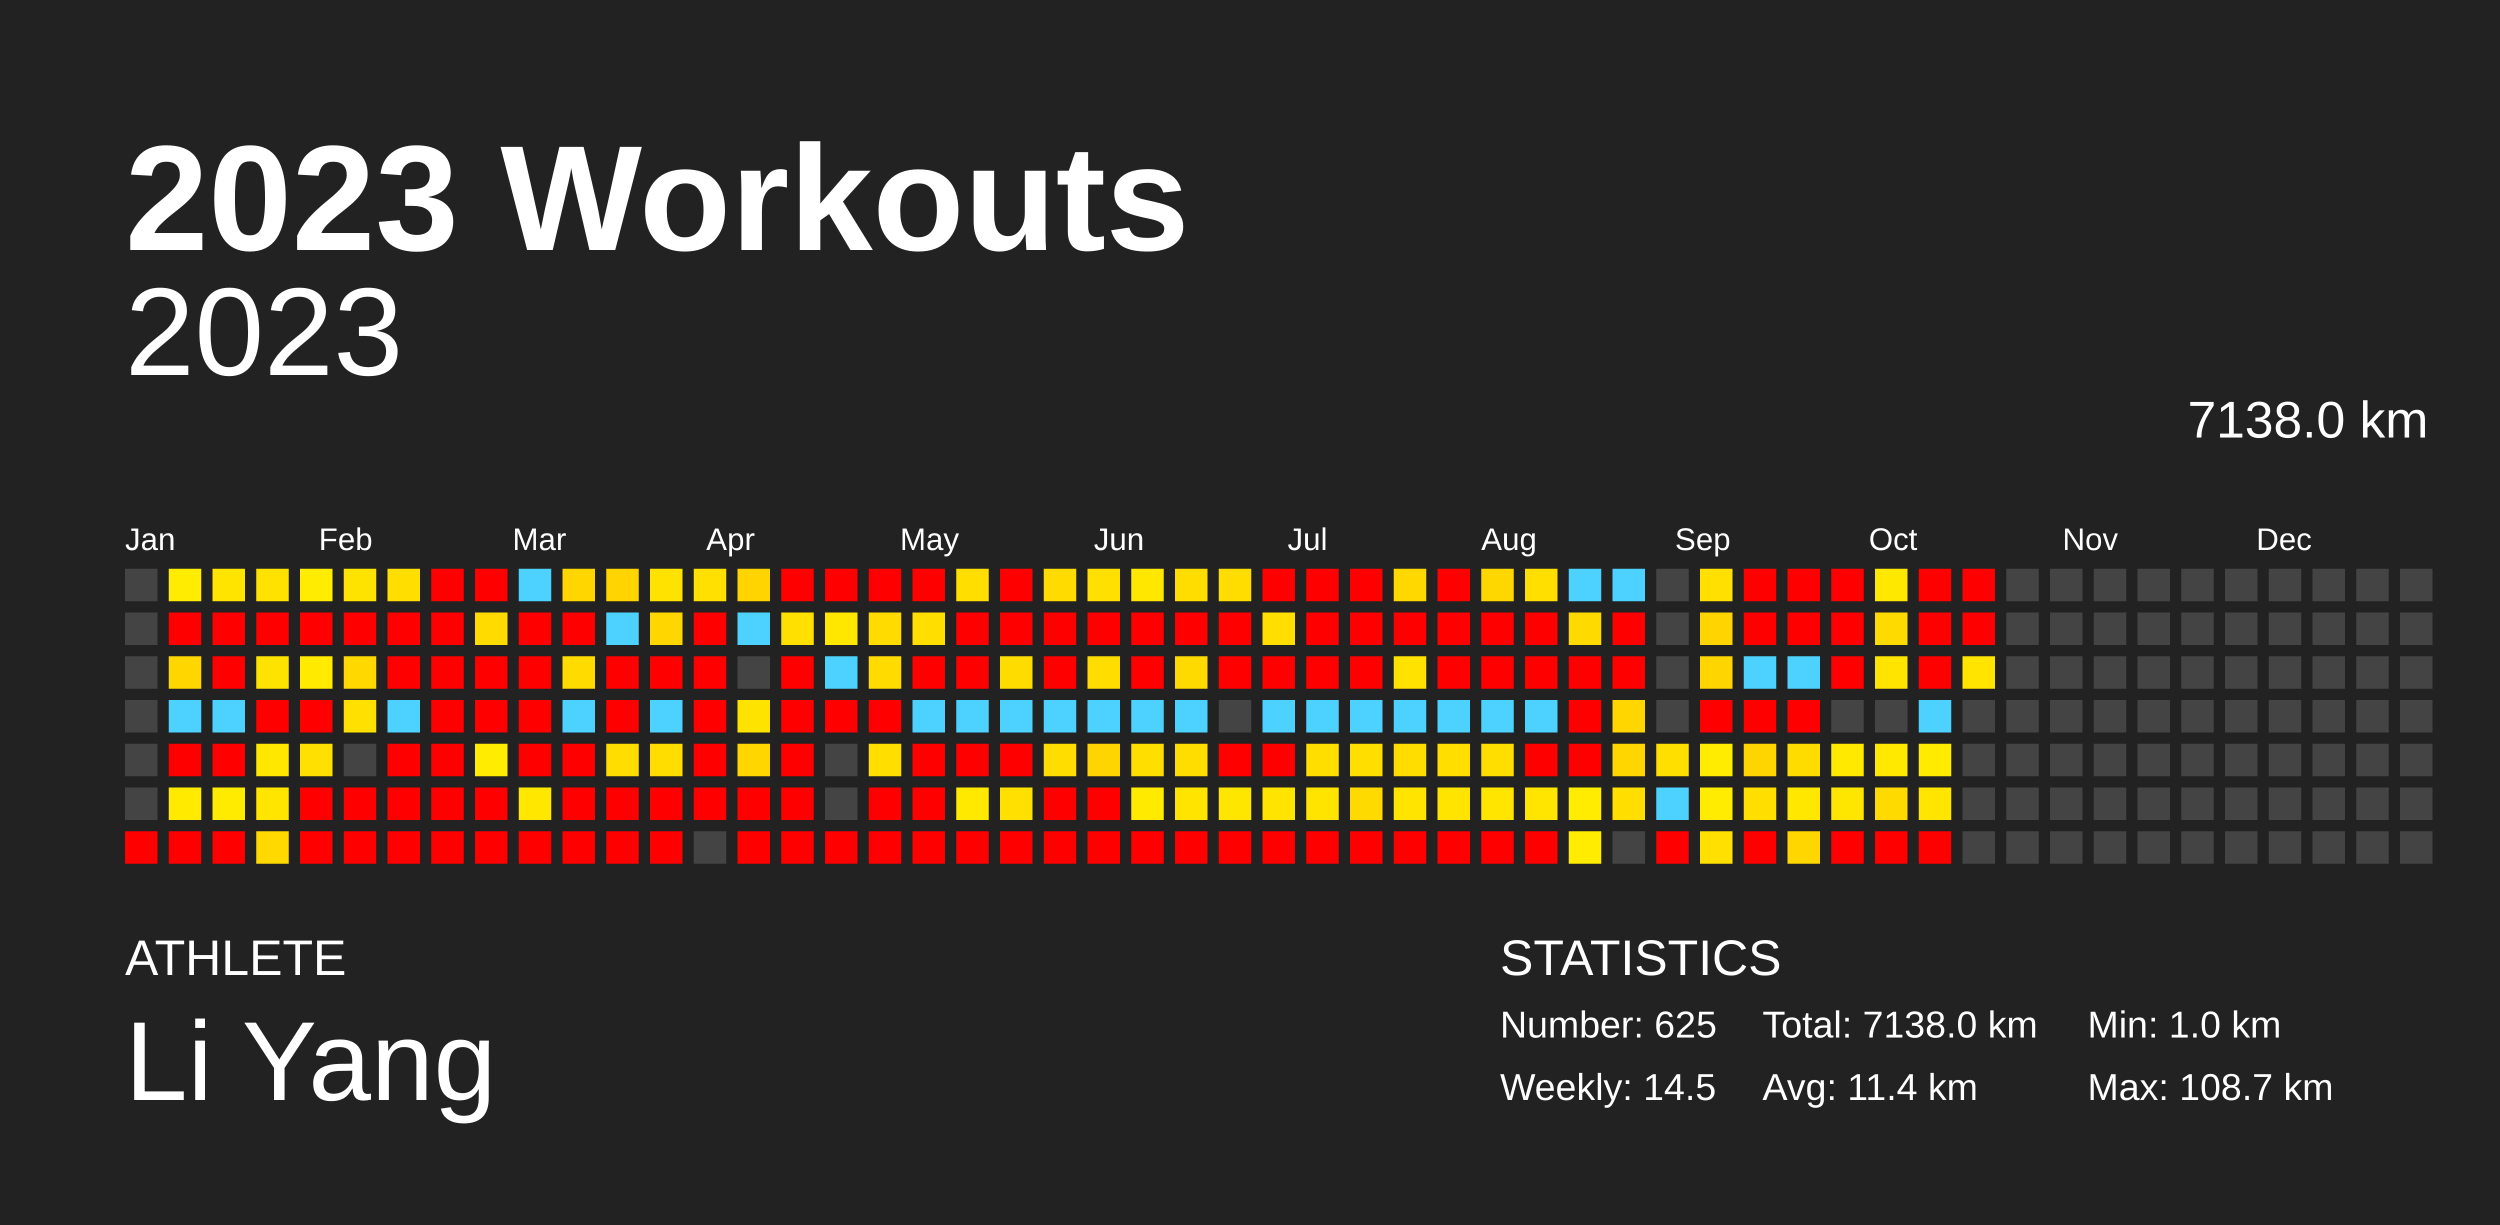
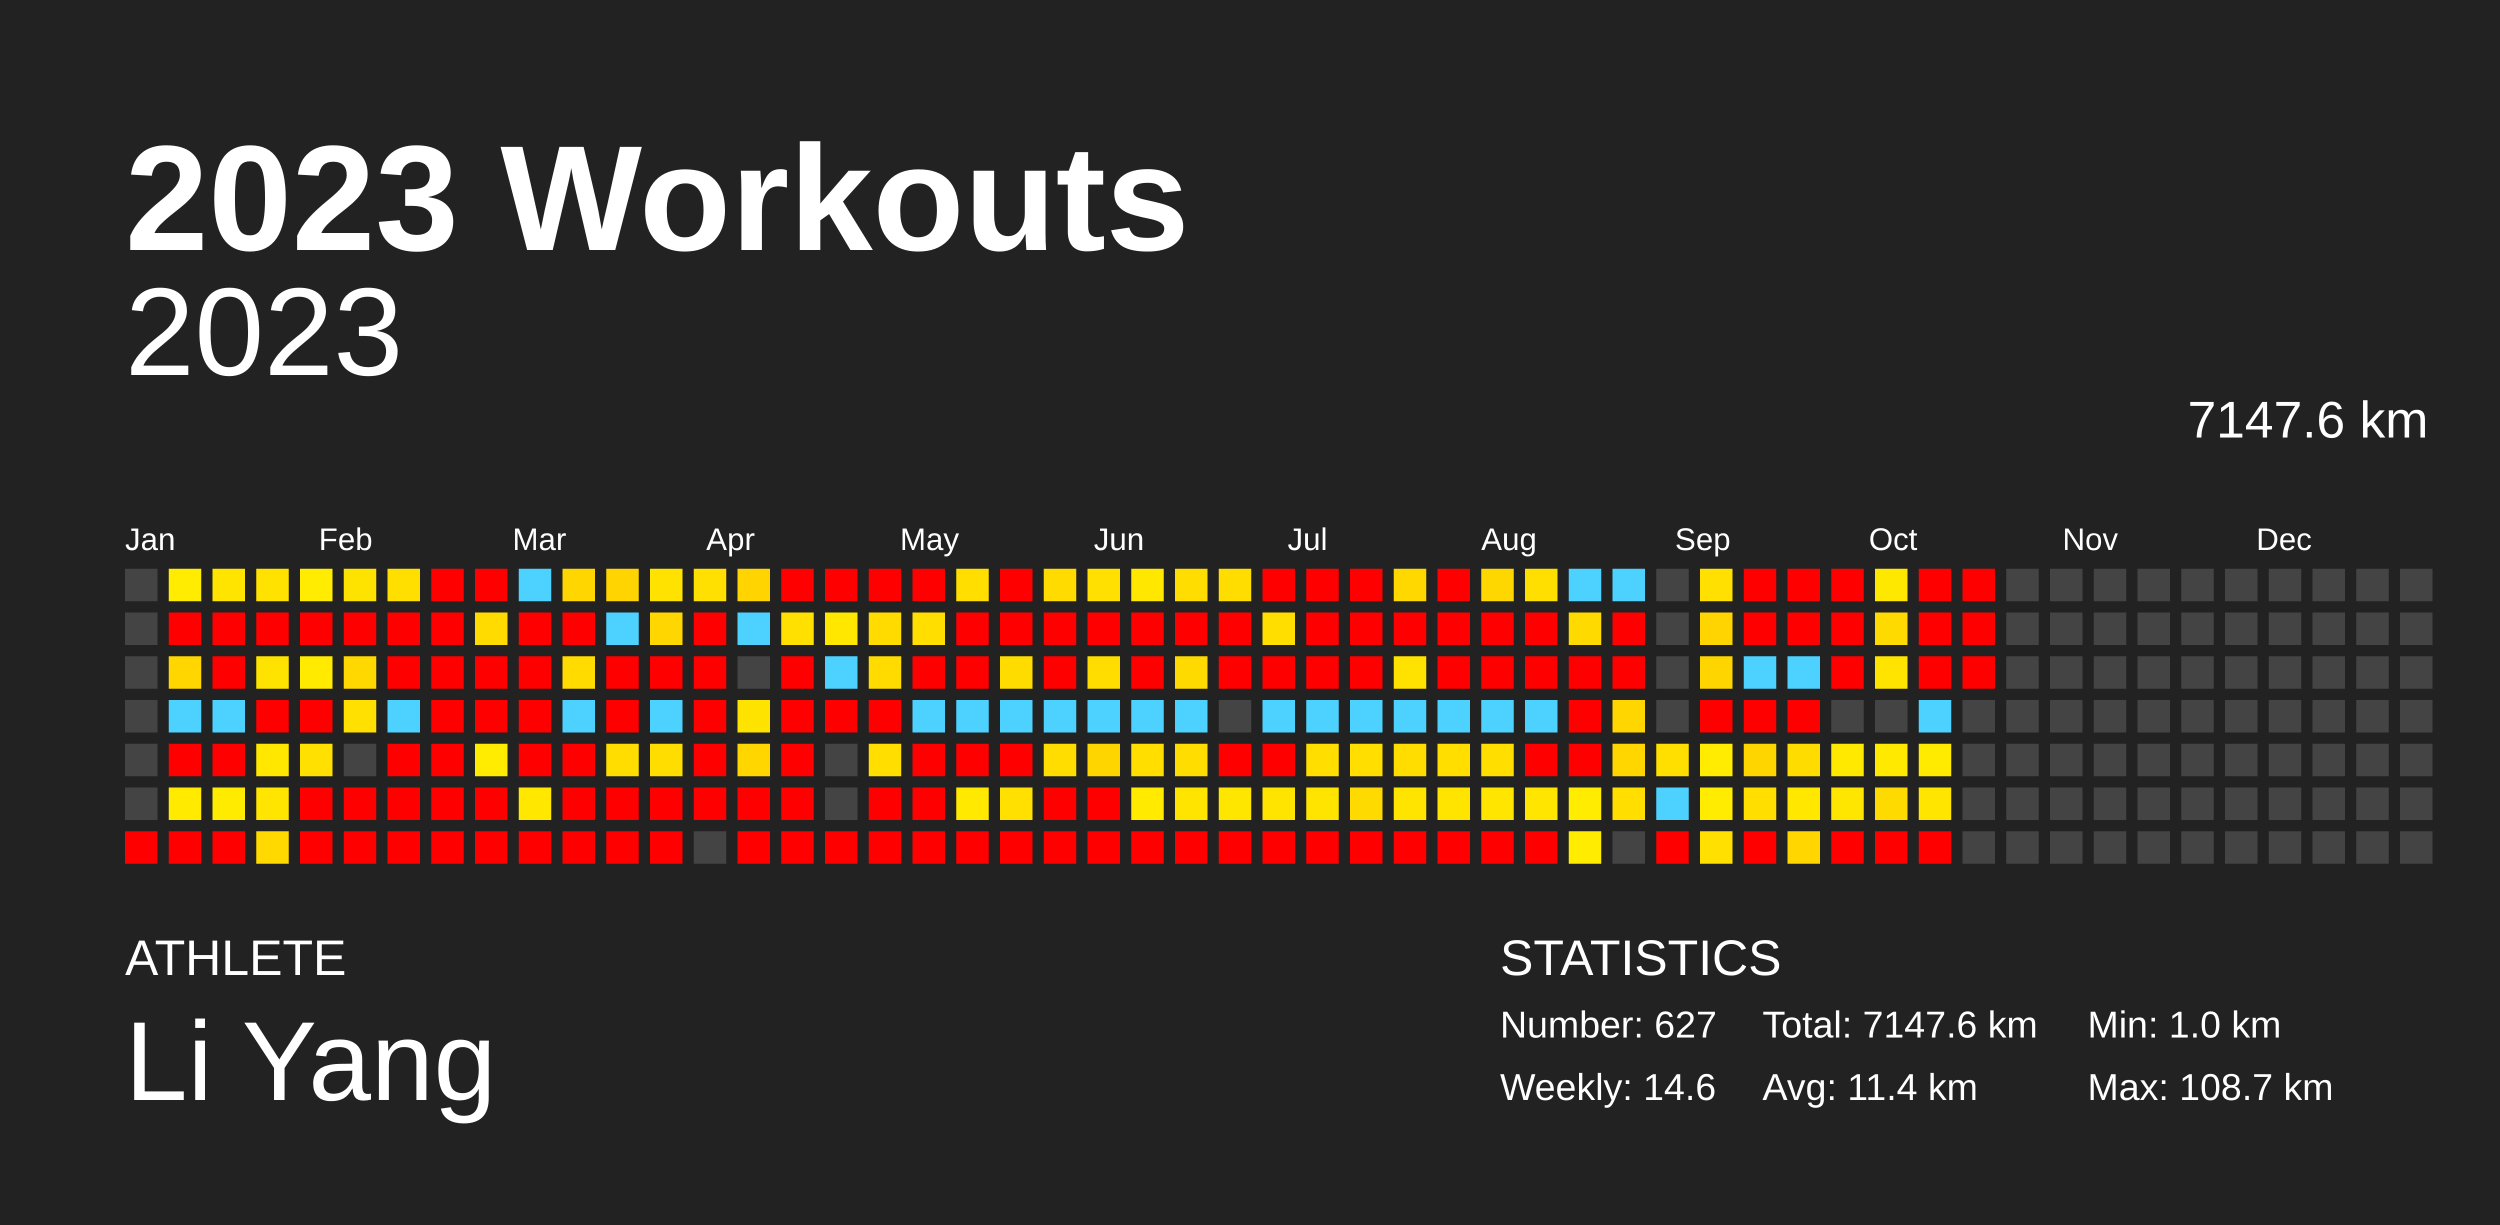
<svg xmlns="http://www.w3.org/2000/svg" baseProfile="full" height="98mm" version="1.1" viewBox="0,0,200,98" width="200mm">
  <defs />
  <rect fill="#222222" height="98" width="200" x="0" y="0" />
  <text fill="#FFFFFF" style="font-size:12px; font-family:Arial; font-weight:bold;" x="10" y="20">2023 Workouts</text>
  <text fill="#FFFFFF" style="font-size:4px; font-family:Arial" x="10" y="78">ATHLETE</text>
  <text fill="#FFFFFF" style="font-size:9px; font-family:Arial" x="10" y="88">Li Yang</text>
  <text fill="#FFFFFF" style="font-size:4px; font-family:Arial" x="120" y="78">STATISTICS</text>
-   <text fill="#FFFFFF" style="font-size:3px; font-family:Arial" x="120" y="83">Number: 625</text>
-   <text fill="#FFFFFF" style="font-size:3px; font-family:Arial" x="120" y="88">Weekly: 14.5</text>
-   <text fill="#FFFFFF" style="font-size:3px; font-family:Arial" x="141" y="83">Total: 7138.0 km</text>
+   <text fill="#FFFFFF" style="font-size:3px; font-family:Arial" x="120" y="83">Number: 627</text>
+   <text fill="#FFFFFF" style="font-size:3px; font-family:Arial" x="120" y="88">Weekly: 14.6</text>
+   <text fill="#FFFFFF" style="font-size:3px; font-family:Arial" x="141" y="83">Total: 7147.6 km</text>
  <text fill="#FFFFFF" style="font-size:3px; font-family:Arial" x="141" y="88">Avg: 11.4 km</text>
  <text fill="#FFFFFF" style="font-size:3px; font-family:Arial" x="167" y="83">Min: 1.0 km</text>
  <text fill="#FFFFFF" style="font-size:3px; font-family:Arial" x="167" y="88">Max: 108.7 km</text>
  <text alignment-baseline="hanging" fill="#FFFFFF" style="font-size:10.0px; font-family:Arial;" x="10" y="30">2023</text>
-   <text alignment-baseline="hanging" fill="#FFFFFF" style="font-size:4.125px; font-family:Arial;" x="175" y="35">7138.0 km</text>
+   <text alignment-baseline="hanging" fill="#FFFFFF" style="font-size:4.125px; font-family:Arial;" x="175" y="35">7147.6 km</text>
  <text fill="#FFFFFF" style="font-size:2.5px; font-family:Arial" x="10.0" y="44">Jan</text>
  <text fill="#FFFFFF" style="font-size:2.5px; font-family:Arial" x="25.5" y="44">Feb</text>
  <text fill="#FFFFFF" style="font-size:2.5px; font-family:Arial" x="41.0" y="44">Mar</text>
  <text fill="#FFFFFF" style="font-size:2.5px; font-family:Arial" x="56.5" y="44">Apr</text>
  <text fill="#FFFFFF" style="font-size:2.5px; font-family:Arial" x="72.0" y="44">May</text>
  <text fill="#FFFFFF" style="font-size:2.5px; font-family:Arial" x="87.5" y="44">Jun</text>
  <text fill="#FFFFFF" style="font-size:2.5px; font-family:Arial" x="103.0" y="44">Jul</text>
  <text fill="#FFFFFF" style="font-size:2.5px; font-family:Arial" x="118.5" y="44">Aug</text>
  <text fill="#FFFFFF" style="font-size:2.5px; font-family:Arial" x="134.0" y="44">Sep</text>
  <text fill="#FFFFFF" style="font-size:2.5px; font-family:Arial" x="149.5" y="44">Oct</text>
  <text fill="#FFFFFF" style="font-size:2.5px; font-family:Arial" x="165.0" y="44">Nov</text>
  <text fill="#FFFFFF" style="font-size:2.5px; font-family:Arial" x="180.5" y="44">Dec</text>
  <rect fill="#444444" height="2.6" width="2.6" x="10.0" y="45.5" />
  <rect fill="#444444" height="2.6" width="2.6" x="10.0" y="49.0" />
  <rect fill="#444444" height="2.6" width="2.6" x="10.0" y="52.5" />
  <rect fill="#444444" height="2.6" width="2.6" x="10.0" y="56.0" />
  <rect fill="#444444" height="2.6" width="2.6" x="10.0" y="59.5" />
  <rect fill="#444444" height="2.6" width="2.6" x="10.0" y="63.0" />
  <rect fill="red" height="2.6" width="2.6" x="10.0" y="66.5" />
  <rect fill="#ffec00" height="2.6" width="2.6" x="13.5" y="45.5" />
  <rect fill="red" height="2.6" width="2.6" x="13.5" y="49.0" />
  <rect fill="#ffd600" height="2.6" width="2.6" x="13.5" y="52.5" />
  <rect fill="#4dd2ff" height="2.6" width="2.6" x="13.5" y="56.0" />
  <rect fill="red" height="2.6" width="2.6" x="13.5" y="59.5" />
  <rect fill="#ffea00" height="2.6" width="2.6" x="13.5" y="63.0" />
  <rect fill="red" height="2.6" width="2.6" x="13.5" y="66.5" />
  <rect fill="#ffe400" height="2.6" width="2.6" x="17.0" y="45.5" />
  <rect fill="red" height="2.6" width="2.6" x="17.0" y="49.0" />
  <rect fill="red" height="2.6" width="2.6" x="17.0" y="52.5" />
  <rect fill="#4dd2ff" height="2.6" width="2.6" x="17.0" y="56.0" />
  <rect fill="red" height="2.6" width="2.6" x="17.0" y="59.5" />
  <rect fill="#ffeb00" height="2.6" width="2.6" x="17.0" y="63.0" />
  <rect fill="red" height="2.6" width="2.6" x="17.0" y="66.5" />
  <rect fill="#ffe200" height="2.6" width="2.6" x="20.5" y="45.5" />
  <rect fill="red" height="2.6" width="2.6" x="20.5" y="49.0" />
  <rect fill="#ffe300" height="2.6" width="2.6" x="20.5" y="52.5" />
  <rect fill="red" height="2.6" width="2.6" x="20.5" y="56.0" />
  <rect fill="#ffe700" height="2.6" width="2.6" x="20.5" y="59.5" />
  <rect fill="#ffe500" height="2.6" width="2.6" x="20.5" y="63.0" />
  <rect fill="#ffd900" height="2.6" width="2.6" x="20.5" y="66.5" />
  <rect fill="#ffec00" height="2.6" width="2.6" x="24.0" y="45.5" />
  <rect fill="red" height="2.6" width="2.6" x="24.0" y="49.0" />
  <rect fill="#ffea00" height="2.6" width="2.6" x="24.0" y="52.5" />
  <rect fill="red" height="2.6" width="2.6" x="24.0" y="56.0" />
  <rect fill="#ffe000" height="2.6" width="2.6" x="24.0" y="59.5" />
  <rect fill="red" height="2.6" width="2.6" x="24.0" y="63.0" />
  <rect fill="red" height="2.6" width="2.6" x="24.0" y="66.5" />
  <rect fill="#ffe300" height="2.6" width="2.6" x="27.5" y="45.5" />
  <rect fill="red" height="2.6" width="2.6" x="27.5" y="49.0" />
  <rect fill="#ffd800" height="2.6" width="2.6" x="27.5" y="52.5" />
  <rect fill="#ffe000" height="2.6" width="2.6" x="27.5" y="56.0" />
  <rect fill="#444444" height="2.6" width="2.6" x="27.5" y="59.5" />
  <rect fill="red" height="2.6" width="2.6" x="27.5" y="63.0" />
  <rect fill="red" height="2.6" width="2.6" x="27.5" y="66.5" />
  <rect fill="#ffdf00" height="2.6" width="2.6" x="31.0" y="45.5" />
  <rect fill="red" height="2.6" width="2.6" x="31.0" y="49.0" />
  <rect fill="red" height="2.6" width="2.6" x="31.0" y="52.5" />
  <rect fill="#4dd2ff" height="2.6" width="2.6" x="31.0" y="56.0" />
  <rect fill="red" height="2.6" width="2.6" x="31.0" y="59.5" />
  <rect fill="red" height="2.6" width="2.6" x="31.0" y="63.0" />
  <rect fill="red" height="2.6" width="2.6" x="31.0" y="66.5" />
  <rect fill="red" height="2.6" width="2.6" x="34.5" y="45.5" />
  <rect fill="red" height="2.6" width="2.6" x="34.5" y="49.0" />
  <rect fill="red" height="2.6" width="2.6" x="34.5" y="52.5" />
  <rect fill="red" height="2.6" width="2.6" x="34.5" y="56.0" />
  <rect fill="red" height="2.6" width="2.6" x="34.5" y="59.5" />
  <rect fill="red" height="2.6" width="2.6" x="34.5" y="63.0" />
  <rect fill="red" height="2.6" width="2.6" x="34.5" y="66.5" />
  <rect fill="red" height="2.6" width="2.6" x="38.0" y="45.5" />
  <rect fill="#ffdb00" height="2.6" width="2.6" x="38.0" y="49.0" />
  <rect fill="red" height="2.6" width="2.6" x="38.0" y="52.5" />
  <rect fill="red" height="2.6" width="2.6" x="38.0" y="56.0" />
  <rect fill="#ffec00" height="2.6" width="2.6" x="38.0" y="59.5" />
  <rect fill="red" height="2.6" width="2.6" x="38.0" y="63.0" />
  <rect fill="red" height="2.6" width="2.6" x="38.0" y="66.5" />
  <rect fill="#4dd2ff" height="2.6" width="2.6" x="41.5" y="45.5" />
  <rect fill="red" height="2.6" width="2.6" x="41.5" y="49.0" />
  <rect fill="red" height="2.6" width="2.6" x="41.5" y="52.5" />
  <rect fill="red" height="2.6" width="2.6" x="41.5" y="56.0" />
  <rect fill="red" height="2.6" width="2.6" x="41.5" y="59.5" />
  <rect fill="#ffe700" height="2.6" width="2.6" x="41.5" y="63.0" />
  <rect fill="red" height="2.6" width="2.6" x="41.5" y="66.5" />
  <rect fill="#ffd600" height="2.6" width="2.6" x="45.0" y="45.5" />
  <rect fill="red" height="2.6" width="2.6" x="45.0" y="49.0" />
  <rect fill="#ffdb00" height="2.6" width="2.6" x="45.0" y="52.5" />
  <rect fill="#4dd2ff" height="2.6" width="2.6" x="45.0" y="56.0" />
  <rect fill="red" height="2.6" width="2.6" x="45.0" y="59.5" />
  <rect fill="red" height="2.6" width="2.6" x="45.0" y="63.0" />
  <rect fill="red" height="2.6" width="2.6" x="45.0" y="66.5" />
  <rect fill="#ffd400" height="2.6" width="2.6" x="48.5" y="45.5" />
  <rect fill="#4dd2ff" height="2.6" width="2.6" x="48.5" y="49.0" />
  <rect fill="red" height="2.6" width="2.6" x="48.5" y="52.5" />
  <rect fill="red" height="2.6" width="2.6" x="48.5" y="56.0" />
  <rect fill="#ffdd00" height="2.6" width="2.6" x="48.5" y="59.5" />
  <rect fill="red" height="2.6" width="2.6" x="48.5" y="63.0" />
  <rect fill="red" height="2.6" width="2.6" x="48.5" y="66.5" />
  <rect fill="#ffe200" height="2.6" width="2.6" x="52.0" y="45.5" />
  <rect fill="#ffd600" height="2.6" width="2.6" x="52.0" y="49.0" />
  <rect fill="red" height="2.6" width="2.6" x="52.0" y="52.5" />
  <rect fill="#4dd2ff" height="2.6" width="2.6" x="52.0" y="56.0" />
  <rect fill="#ffdd00" height="2.6" width="2.6" x="52.0" y="59.5" />
  <rect fill="red" height="2.6" width="2.6" x="52.0" y="63.0" />
  <rect fill="red" height="2.6" width="2.6" x="52.0" y="66.5" />
  <rect fill="#ffe000" height="2.6" width="2.6" x="55.5" y="45.5" />
  <rect fill="red" height="2.6" width="2.6" x="55.5" y="49.0" />
  <rect fill="red" height="2.6" width="2.6" x="55.5" y="52.5" />
  <rect fill="red" height="2.6" width="2.6" x="55.5" y="56.0" />
  <rect fill="red" height="2.6" width="2.6" x="55.5" y="59.5" />
  <rect fill="red" height="2.6" width="2.6" x="55.5" y="63.0" />
  <rect fill="#444444" height="2.6" width="2.6" x="55.5" y="66.5" />
  <rect fill="#ffd400" height="2.6" width="2.6" x="59.0" y="45.5" />
  <rect fill="#4dd2ff" height="2.6" width="2.6" x="59.0" y="49.0" />
  <rect fill="#444444" height="2.6" width="2.6" x="59.0" y="52.5" />
  <rect fill="#ffe300" height="2.6" width="2.6" x="59.0" y="56.0" />
  <rect fill="#ffd600" height="2.6" width="2.6" x="59.0" y="59.5" />
  <rect fill="red" height="2.6" width="2.6" x="59.0" y="63.0" />
  <rect fill="red" height="2.6" width="2.6" x="59.0" y="66.5" />
  <rect fill="red" height="2.6" width="2.6" x="62.5" y="45.5" />
  <rect fill="#ffe000" height="2.6" width="2.6" x="62.5" y="49.0" />
  <rect fill="red" height="2.6" width="2.6" x="62.5" y="52.5" />
  <rect fill="red" height="2.6" width="2.6" x="62.5" y="56.0" />
  <rect fill="red" height="2.6" width="2.6" x="62.5" y="59.5" />
  <rect fill="red" height="2.6" width="2.6" x="62.5" y="63.0" />
  <rect fill="red" height="2.6" width="2.6" x="62.5" y="66.5" />
  <rect fill="red" height="2.6" width="2.6" x="66.0" y="45.5" />
  <rect fill="#ffe700" height="2.6" width="2.6" x="66.0" y="49.0" />
  <rect fill="#4dd2ff" height="2.6" width="2.6" x="66.0" y="52.5" />
  <rect fill="red" height="2.6" width="2.6" x="66.0" y="56.0" />
  <rect fill="#444444" height="2.6" width="2.6" x="66.0" y="59.5" />
  <rect fill="#444444" height="2.6" width="2.6" x="66.0" y="63.0" />
  <rect fill="red" height="2.6" width="2.6" x="66.0" y="66.5" />
  <rect fill="red" height="2.6" width="2.6" x="69.5" y="45.5" />
  <rect fill="#ffdb00" height="2.6" width="2.6" x="69.5" y="49.0" />
  <rect fill="#ffdb00" height="2.6" width="2.6" x="69.5" y="52.5" />
  <rect fill="red" height="2.6" width="2.6" x="69.5" y="56.0" />
  <rect fill="#ffde00" height="2.6" width="2.6" x="69.5" y="59.5" />
  <rect fill="red" height="2.6" width="2.6" x="69.5" y="63.0" />
  <rect fill="red" height="2.6" width="2.6" x="69.5" y="66.5" />
  <rect fill="red" height="2.6" width="2.6" x="73.0" y="45.5" />
  <rect fill="#ffde00" height="2.6" width="2.6" x="73.0" y="49.0" />
  <rect fill="red" height="2.6" width="2.6" x="73.0" y="52.5" />
  <rect fill="#4dd2ff" height="2.6" width="2.6" x="73.0" y="56.0" />
  <rect fill="red" height="2.6" width="2.6" x="73.0" y="59.5" />
  <rect fill="red" height="2.6" width="2.6" x="73.0" y="63.0" />
  <rect fill="red" height="2.6" width="2.6" x="73.0" y="66.5" />
  <rect fill="#ffde00" height="2.6" width="2.6" x="76.5" y="45.5" />
  <rect fill="red" height="2.6" width="2.6" x="76.5" y="49.0" />
  <rect fill="red" height="2.6" width="2.6" x="76.5" y="52.5" />
  <rect fill="#4dd2ff" height="2.6" width="2.6" x="76.5" y="56.0" />
  <rect fill="red" height="2.6" width="2.6" x="76.5" y="59.5" />
  <rect fill="#ffe900" height="2.6" width="2.6" x="76.5" y="63.0" />
  <rect fill="red" height="2.6" width="2.6" x="76.5" y="66.5" />
  <rect fill="red" height="2.6" width="2.6" x="80.0" y="45.5" />
  <rect fill="red" height="2.6" width="2.6" x="80.0" y="49.0" />
  <rect fill="#ffdc00" height="2.6" width="2.6" x="80.0" y="52.5" />
  <rect fill="#4dd2ff" height="2.6" width="2.6" x="80.0" y="56.0" />
  <rect fill="red" height="2.6" width="2.6" x="80.0" y="59.5" />
  <rect fill="#ffe000" height="2.6" width="2.6" x="80.0" y="63.0" />
  <rect fill="red" height="2.6" width="2.6" x="80.0" y="66.5" />
  <rect fill="#ffdb00" height="2.6" width="2.6" x="83.5" y="45.5" />
  <rect fill="red" height="2.6" width="2.6" x="83.5" y="49.0" />
  <rect fill="red" height="2.6" width="2.6" x="83.5" y="52.5" />
  <rect fill="#4dd2ff" height="2.6" width="2.6" x="83.5" y="56.0" />
  <rect fill="#ffdd00" height="2.6" width="2.6" x="83.5" y="59.5" />
  <rect fill="red" height="2.6" width="2.6" x="83.5" y="63.0" />
  <rect fill="red" height="2.6" width="2.6" x="83.5" y="66.5" />
  <rect fill="#ffe000" height="2.6" width="2.6" x="87.0" y="45.5" />
  <rect fill="red" height="2.6" width="2.6" x="87.0" y="49.0" />
  <rect fill="#ffdd00" height="2.6" width="2.6" x="87.0" y="52.5" />
  <rect fill="#4dd2ff" height="2.6" width="2.6" x="87.0" y="56.0" />
  <rect fill="#ffd500" height="2.6" width="2.6" x="87.0" y="59.5" />
  <rect fill="red" height="2.6" width="2.6" x="87.0" y="63.0" />
  <rect fill="red" height="2.6" width="2.6" x="87.0" y="66.5" />
  <rect fill="#ffe700" height="2.6" width="2.6" x="90.5" y="45.5" />
  <rect fill="red" height="2.6" width="2.6" x="90.5" y="49.0" />
  <rect fill="red" height="2.6" width="2.6" x="90.5" y="52.5" />
  <rect fill="#4dd2ff" height="2.6" width="2.6" x="90.5" y="56.0" />
  <rect fill="#ffde00" height="2.6" width="2.6" x="90.5" y="59.5" />
  <rect fill="#ffea00" height="2.6" width="2.6" x="90.5" y="63.0" />
  <rect fill="red" height="2.6" width="2.6" x="90.5" y="66.5" />
  <rect fill="#ffdd00" height="2.6" width="2.6" x="94.0" y="45.5" />
  <rect fill="red" height="2.6" width="2.6" x="94.0" y="49.0" />
  <rect fill="#ffda00" height="2.6" width="2.6" x="94.0" y="52.5" />
  <rect fill="#4dd2ff" height="2.6" width="2.6" x="94.0" y="56.0" />
  <rect fill="#ffdd00" height="2.6" width="2.6" x="94.0" y="59.5" />
  <rect fill="#ffe400" height="2.6" width="2.6" x="94.0" y="63.0" />
  <rect fill="red" height="2.6" width="2.6" x="94.0" y="66.5" />
  <rect fill="#ffdd00" height="2.6" width="2.6" x="97.5" y="45.5" />
  <rect fill="red" height="2.6" width="2.6" x="97.5" y="49.0" />
  <rect fill="red" height="2.6" width="2.6" x="97.5" y="52.5" />
  <rect fill="#444444" height="2.6" width="2.6" x="97.5" y="56.0" />
  <rect fill="red" height="2.6" width="2.6" x="97.5" y="59.5" />
  <rect fill="#ffe600" height="2.6" width="2.6" x="97.5" y="63.0" />
  <rect fill="red" height="2.6" width="2.6" x="97.5" y="66.5" />
  <rect fill="red" height="2.6" width="2.6" x="101.0" y="45.5" />
  <rect fill="#ffde00" height="2.6" width="2.6" x="101.0" y="49.0" />
  <rect fill="red" height="2.6" width="2.6" x="101.0" y="52.5" />
  <rect fill="#4dd2ff" height="2.6" width="2.6" x="101.0" y="56.0" />
  <rect fill="red" height="2.6" width="2.6" x="101.0" y="59.5" />
  <rect fill="#ffe400" height="2.6" width="2.6" x="101.0" y="63.0" />
  <rect fill="red" height="2.6" width="2.6" x="101.0" y="66.5" />
  <rect fill="red" height="2.6" width="2.6" x="104.5" y="45.5" />
  <rect fill="red" height="2.6" width="2.6" x="104.5" y="49.0" />
  <rect fill="red" height="2.6" width="2.6" x="104.5" y="52.5" />
  <rect fill="#4dd2ff" height="2.6" width="2.6" x="104.5" y="56.0" />
  <rect fill="#ffde00" height="2.6" width="2.6" x="104.5" y="59.5" />
  <rect fill="#ffe400" height="2.6" width="2.6" x="104.5" y="63.0" />
  <rect fill="red" height="2.6" width="2.6" x="104.5" y="66.5" />
  <rect fill="red" height="2.6" width="2.6" x="108.0" y="45.5" />
  <rect fill="red" height="2.6" width="2.6" x="108.0" y="49.0" />
  <rect fill="red" height="2.6" width="2.6" x="108.0" y="52.5" />
  <rect fill="#4dd2ff" height="2.6" width="2.6" x="108.0" y="56.0" />
  <rect fill="#ffde00" height="2.6" width="2.6" x="108.0" y="59.5" />
  <rect fill="#ffda00" height="2.6" width="2.6" x="108.0" y="63.0" />
  <rect fill="red" height="2.6" width="2.6" x="108.0" y="66.5" />
  <rect fill="#ffd800" height="2.6" width="2.6" x="111.5" y="45.5" />
  <rect fill="red" height="2.6" width="2.6" x="111.5" y="49.0" />
  <rect fill="#ffe200" height="2.6" width="2.6" x="111.5" y="52.5" />
  <rect fill="#4dd2ff" height="2.6" width="2.6" x="111.5" y="56.0" />
  <rect fill="#ffdd00" height="2.6" width="2.6" x="111.5" y="59.5" />
  <rect fill="#ffe400" height="2.6" width="2.6" x="111.5" y="63.0" />
  <rect fill="red" height="2.6" width="2.6" x="111.5" y="66.5" />
  <rect fill="red" height="2.6" width="2.6" x="115.0" y="45.5" />
  <rect fill="red" height="2.6" width="2.6" x="115.0" y="49.0" />
  <rect fill="red" height="2.6" width="2.6" x="115.0" y="52.5" />
  <rect fill="#4dd2ff" height="2.6" width="2.6" x="115.0" y="56.0" />
  <rect fill="#ffde00" height="2.6" width="2.6" x="115.0" y="59.5" />
  <rect fill="#ffe400" height="2.6" width="2.6" x="115.0" y="63.0" />
  <rect fill="red" height="2.6" width="2.6" x="115.0" y="66.5" />
  <rect fill="#ffd700" height="2.6" width="2.6" x="118.5" y="45.5" />
  <rect fill="red" height="2.6" width="2.6" x="118.5" y="49.0" />
  <rect fill="red" height="2.6" width="2.6" x="118.5" y="52.5" />
  <rect fill="#4dd2ff" height="2.6" width="2.6" x="118.5" y="56.0" />
  <rect fill="#ffde00" height="2.6" width="2.6" x="118.5" y="59.5" />
  <rect fill="#ffe500" height="2.6" width="2.6" x="118.5" y="63.0" />
  <rect fill="red" height="2.6" width="2.6" x="118.5" y="66.5" />
  <rect fill="#ffdf00" height="2.6" width="2.6" x="122.0" y="45.5" />
  <rect fill="red" height="2.6" width="2.6" x="122.0" y="49.0" />
  <rect fill="red" height="2.6" width="2.6" x="122.0" y="52.5" />
  <rect fill="#4dd2ff" height="2.6" width="2.6" x="122.0" y="56.0" />
  <rect fill="red" height="2.6" width="2.6" x="122.0" y="59.5" />
  <rect fill="#ffe500" height="2.6" width="2.6" x="122.0" y="63.0" />
  <rect fill="red" height="2.6" width="2.6" x="122.0" y="66.5" />
  <rect fill="#4dd2ff" height="2.6" width="2.6" x="125.5" y="45.5" />
  <rect fill="#ffda00" height="2.6" width="2.6" x="125.5" y="49.0" />
  <rect fill="red" height="2.6" width="2.6" x="125.5" y="52.5" />
  <rect fill="red" height="2.6" width="2.6" x="125.5" y="56.0" />
  <rect fill="red" height="2.6" width="2.6" x="125.5" y="59.5" />
  <rect fill="#ffec00" height="2.6" width="2.6" x="125.5" y="63.0" />
  <rect fill="#ffec00" height="2.6" width="2.6" x="125.5" y="66.5" />
  <rect fill="#4dd2ff" height="2.6" width="2.6" x="129.0" y="45.5" />
  <rect fill="red" height="2.6" width="2.6" x="129.0" y="49.0" />
  <rect fill="red" height="2.6" width="2.6" x="129.0" y="52.5" />
  <rect fill="#ffd600" height="2.6" width="2.6" x="129.0" y="56.0" />
  <rect fill="#ffd600" height="2.6" width="2.6" x="129.0" y="59.5" />
  <rect fill="#ffde00" height="2.6" width="2.6" x="129.0" y="63.0" />
  <rect fill="#444444" height="2.6" width="2.6" x="129.0" y="66.5" />
  <rect fill="#444444" height="2.6" width="2.6" x="132.5" y="45.5" />
  <rect fill="#444444" height="2.6" width="2.6" x="132.5" y="49.0" />
  <rect fill="#444444" height="2.6" width="2.6" x="132.5" y="52.5" />
  <rect fill="#444444" height="2.6" width="2.6" x="132.5" y="56.0" />
  <rect fill="#ffdf00" height="2.6" width="2.6" x="132.5" y="59.5" />
  <rect fill="#4dd2ff" height="2.6" width="2.6" x="132.5" y="63.0" />
  <rect fill="red" height="2.6" width="2.6" x="132.5" y="66.5" />
  <rect fill="#ffe000" height="2.6" width="2.6" x="136.0" y="45.5" />
  <rect fill="#ffd400" height="2.6" width="2.6" x="136.0" y="49.0" />
  <rect fill="#ffd500" height="2.6" width="2.6" x="136.0" y="52.5" />
  <rect fill="red" height="2.6" width="2.6" x="136.0" y="56.0" />
  <rect fill="#ffec00" height="2.6" width="2.6" x="136.0" y="59.5" />
  <rect fill="#ffec00" height="2.6" width="2.6" x="136.0" y="63.0" />
  <rect fill="#ffe000" height="2.6" width="2.6" x="136.0" y="66.5" />
  <rect fill="red" height="2.6" width="2.6" x="139.5" y="45.5" />
  <rect fill="red" height="2.6" width="2.6" x="139.5" y="49.0" />
  <rect fill="#4dd2ff" height="2.6" width="2.6" x="139.5" y="52.5" />
  <rect fill="red" height="2.6" width="2.6" x="139.5" y="56.0" />
  <rect fill="#ffd500" height="2.6" width="2.6" x="139.5" y="59.5" />
  <rect fill="#ffde00" height="2.6" width="2.6" x="139.5" y="63.0" />
  <rect fill="red" height="2.6" width="2.6" x="139.5" y="66.5" />
  <rect fill="red" height="2.6" width="2.6" x="143.0" y="45.5" />
  <rect fill="red" height="2.6" width="2.6" x="143.0" y="49.0" />
  <rect fill="#4dd2ff" height="2.6" width="2.6" x="143.0" y="52.5" />
  <rect fill="red" height="2.6" width="2.6" x="143.0" y="56.0" />
  <rect fill="#ffdc00" height="2.6" width="2.6" x="143.0" y="59.5" />
  <rect fill="#ffe700" height="2.6" width="2.6" x="143.0" y="63.0" />
  <rect fill="#ffd600" height="2.6" width="2.6" x="143.0" y="66.5" />
  <rect fill="red" height="2.6" width="2.6" x="146.5" y="45.5" />
  <rect fill="red" height="2.6" width="2.6" x="146.5" y="49.0" />
  <rect fill="red" height="2.6" width="2.6" x="146.5" y="52.5" />
  <rect fill="#444444" height="2.6" width="2.6" x="146.5" y="56.0" />
  <rect fill="#ffe900" height="2.6" width="2.6" x="146.5" y="59.5" />
  <rect fill="#ffe600" height="2.6" width="2.6" x="146.5" y="63.0" />
  <rect fill="red" height="2.6" width="2.6" x="146.5" y="66.5" />
  <rect fill="#ffe800" height="2.6" width="2.6" x="150.0" y="45.5" />
  <rect fill="#ffda00" height="2.6" width="2.6" x="150.0" y="49.0" />
  <rect fill="#ffe400" height="2.6" width="2.6" x="150.0" y="52.5" />
  <rect fill="#444444" height="2.6" width="2.6" x="150.0" y="56.0" />
  <rect fill="#ffe900" height="2.6" width="2.6" x="150.0" y="59.5" />
  <rect fill="#ffda00" height="2.6" width="2.6" x="150.0" y="63.0" />
  <rect fill="red" height="2.6" width="2.6" x="150.0" y="66.5" />
  <rect fill="red" height="2.6" width="2.6" x="153.5" y="45.5" />
  <rect fill="red" height="2.6" width="2.6" x="153.5" y="49.0" />
  <rect fill="red" height="2.6" width="2.6" x="153.5" y="52.5" />
  <rect fill="#4dd2ff" height="2.6" width="2.6" x="153.5" y="56.0" />
  <rect fill="#ffeb00" height="2.6" width="2.6" x="153.5" y="59.5" />
  <rect fill="#ffe500" height="2.6" width="2.6" x="153.5" y="63.0" />
  <rect fill="red" height="2.6" width="2.6" x="153.5" y="66.5" />
  <rect fill="red" height="2.6" width="2.6" x="157.0" y="45.5" />
  <rect fill="red" height="2.6" width="2.6" x="157.0" y="49.0" />
-   <rect fill="#ffe400" height="2.6" width="2.6" x="157.0" y="52.5" />
+   <rect fill="red" height="2.6" width="2.6" x="157.0" y="52.5" />
  <rect fill="#444444" height="2.6" width="2.6" x="157.0" y="56.0" />
  <rect fill="#444444" height="2.6" width="2.6" x="157.0" y="59.5" />
  <rect fill="#444444" height="2.6" width="2.6" x="157.0" y="63.0" />
  <rect fill="#444444" height="2.6" width="2.6" x="157.0" y="66.5" />
  <rect fill="#444444" height="2.6" width="2.6" x="160.5" y="45.5" />
  <rect fill="#444444" height="2.6" width="2.6" x="160.5" y="49.0" />
  <rect fill="#444444" height="2.6" width="2.6" x="160.5" y="52.5" />
  <rect fill="#444444" height="2.6" width="2.6" x="160.5" y="56.0" />
  <rect fill="#444444" height="2.6" width="2.6" x="160.5" y="59.5" />
  <rect fill="#444444" height="2.6" width="2.6" x="160.5" y="63.0" />
  <rect fill="#444444" height="2.6" width="2.6" x="160.5" y="66.5" />
  <rect fill="#444444" height="2.6" width="2.6" x="164.0" y="45.5" />
  <rect fill="#444444" height="2.6" width="2.6" x="164.0" y="49.0" />
  <rect fill="#444444" height="2.6" width="2.6" x="164.0" y="52.5" />
  <rect fill="#444444" height="2.6" width="2.6" x="164.0" y="56.0" />
  <rect fill="#444444" height="2.6" width="2.6" x="164.0" y="59.5" />
  <rect fill="#444444" height="2.6" width="2.6" x="164.0" y="63.0" />
  <rect fill="#444444" height="2.6" width="2.6" x="164.0" y="66.5" />
  <rect fill="#444444" height="2.6" width="2.6" x="167.5" y="45.5" />
  <rect fill="#444444" height="2.6" width="2.6" x="167.5" y="49.0" />
  <rect fill="#444444" height="2.6" width="2.6" x="167.5" y="52.5" />
  <rect fill="#444444" height="2.6" width="2.6" x="167.5" y="56.0" />
  <rect fill="#444444" height="2.6" width="2.6" x="167.5" y="59.5" />
  <rect fill="#444444" height="2.6" width="2.6" x="167.5" y="63.0" />
  <rect fill="#444444" height="2.6" width="2.6" x="167.5" y="66.5" />
  <rect fill="#444444" height="2.6" width="2.6" x="171.0" y="45.5" />
  <rect fill="#444444" height="2.6" width="2.6" x="171.0" y="49.0" />
  <rect fill="#444444" height="2.6" width="2.6" x="171.0" y="52.5" />
  <rect fill="#444444" height="2.6" width="2.6" x="171.0" y="56.0" />
  <rect fill="#444444" height="2.6" width="2.6" x="171.0" y="59.5" />
  <rect fill="#444444" height="2.6" width="2.6" x="171.0" y="63.0" />
  <rect fill="#444444" height="2.6" width="2.6" x="171.0" y="66.5" />
  <rect fill="#444444" height="2.6" width="2.6" x="174.5" y="45.5" />
  <rect fill="#444444" height="2.6" width="2.6" x="174.5" y="49.0" />
  <rect fill="#444444" height="2.6" width="2.6" x="174.5" y="52.5" />
  <rect fill="#444444" height="2.6" width="2.6" x="174.5" y="56.0" />
  <rect fill="#444444" height="2.6" width="2.6" x="174.5" y="59.5" />
  <rect fill="#444444" height="2.6" width="2.6" x="174.5" y="63.0" />
  <rect fill="#444444" height="2.6" width="2.6" x="174.5" y="66.5" />
  <rect fill="#444444" height="2.6" width="2.6" x="178.0" y="45.5" />
  <rect fill="#444444" height="2.6" width="2.6" x="178.0" y="49.0" />
  <rect fill="#444444" height="2.6" width="2.6" x="178.0" y="52.5" />
  <rect fill="#444444" height="2.6" width="2.6" x="178.0" y="56.0" />
  <rect fill="#444444" height="2.6" width="2.6" x="178.0" y="59.5" />
  <rect fill="#444444" height="2.6" width="2.6" x="178.0" y="63.0" />
  <rect fill="#444444" height="2.6" width="2.6" x="178.0" y="66.5" />
  <rect fill="#444444" height="2.6" width="2.6" x="181.5" y="45.5" />
  <rect fill="#444444" height="2.6" width="2.6" x="181.5" y="49.0" />
  <rect fill="#444444" height="2.6" width="2.6" x="181.5" y="52.5" />
  <rect fill="#444444" height="2.6" width="2.6" x="181.5" y="56.0" />
  <rect fill="#444444" height="2.6" width="2.6" x="181.5" y="59.5" />
  <rect fill="#444444" height="2.6" width="2.6" x="181.5" y="63.0" />
  <rect fill="#444444" height="2.6" width="2.6" x="181.5" y="66.5" />
  <rect fill="#444444" height="2.6" width="2.6" x="185.0" y="45.5" />
  <rect fill="#444444" height="2.6" width="2.6" x="185.0" y="49.0" />
  <rect fill="#444444" height="2.6" width="2.6" x="185.0" y="52.5" />
  <rect fill="#444444" height="2.6" width="2.6" x="185.0" y="56.0" />
  <rect fill="#444444" height="2.6" width="2.6" x="185.0" y="59.5" />
  <rect fill="#444444" height="2.6" width="2.6" x="185.0" y="63.0" />
  <rect fill="#444444" height="2.6" width="2.6" x="185.0" y="66.5" />
  <rect fill="#444444" height="2.6" width="2.6" x="188.5" y="45.5" />
  <rect fill="#444444" height="2.6" width="2.6" x="188.5" y="49.0" />
  <rect fill="#444444" height="2.6" width="2.6" x="188.5" y="52.5" />
  <rect fill="#444444" height="2.6" width="2.6" x="188.5" y="56.0" />
  <rect fill="#444444" height="2.6" width="2.6" x="188.5" y="59.5" />
  <rect fill="#444444" height="2.6" width="2.6" x="188.5" y="63.0" />
  <rect fill="#444444" height="2.6" width="2.6" x="188.5" y="66.5" />
  <rect fill="#444444" height="2.6" width="2.6" x="192.0" y="45.5" />
  <rect fill="#444444" height="2.6" width="2.6" x="192.0" y="49.0" />
  <rect fill="#444444" height="2.6" width="2.6" x="192.0" y="52.5" />
  <rect fill="#444444" height="2.6" width="2.6" x="192.0" y="56.0" />
  <rect fill="#444444" height="2.6" width="2.6" x="192.0" y="59.5" />
  <rect fill="#444444" height="2.6" width="2.6" x="192.0" y="63.0" />
  <rect fill="#444444" height="2.6" width="2.6" x="192.0" y="66.5" />
</svg>
